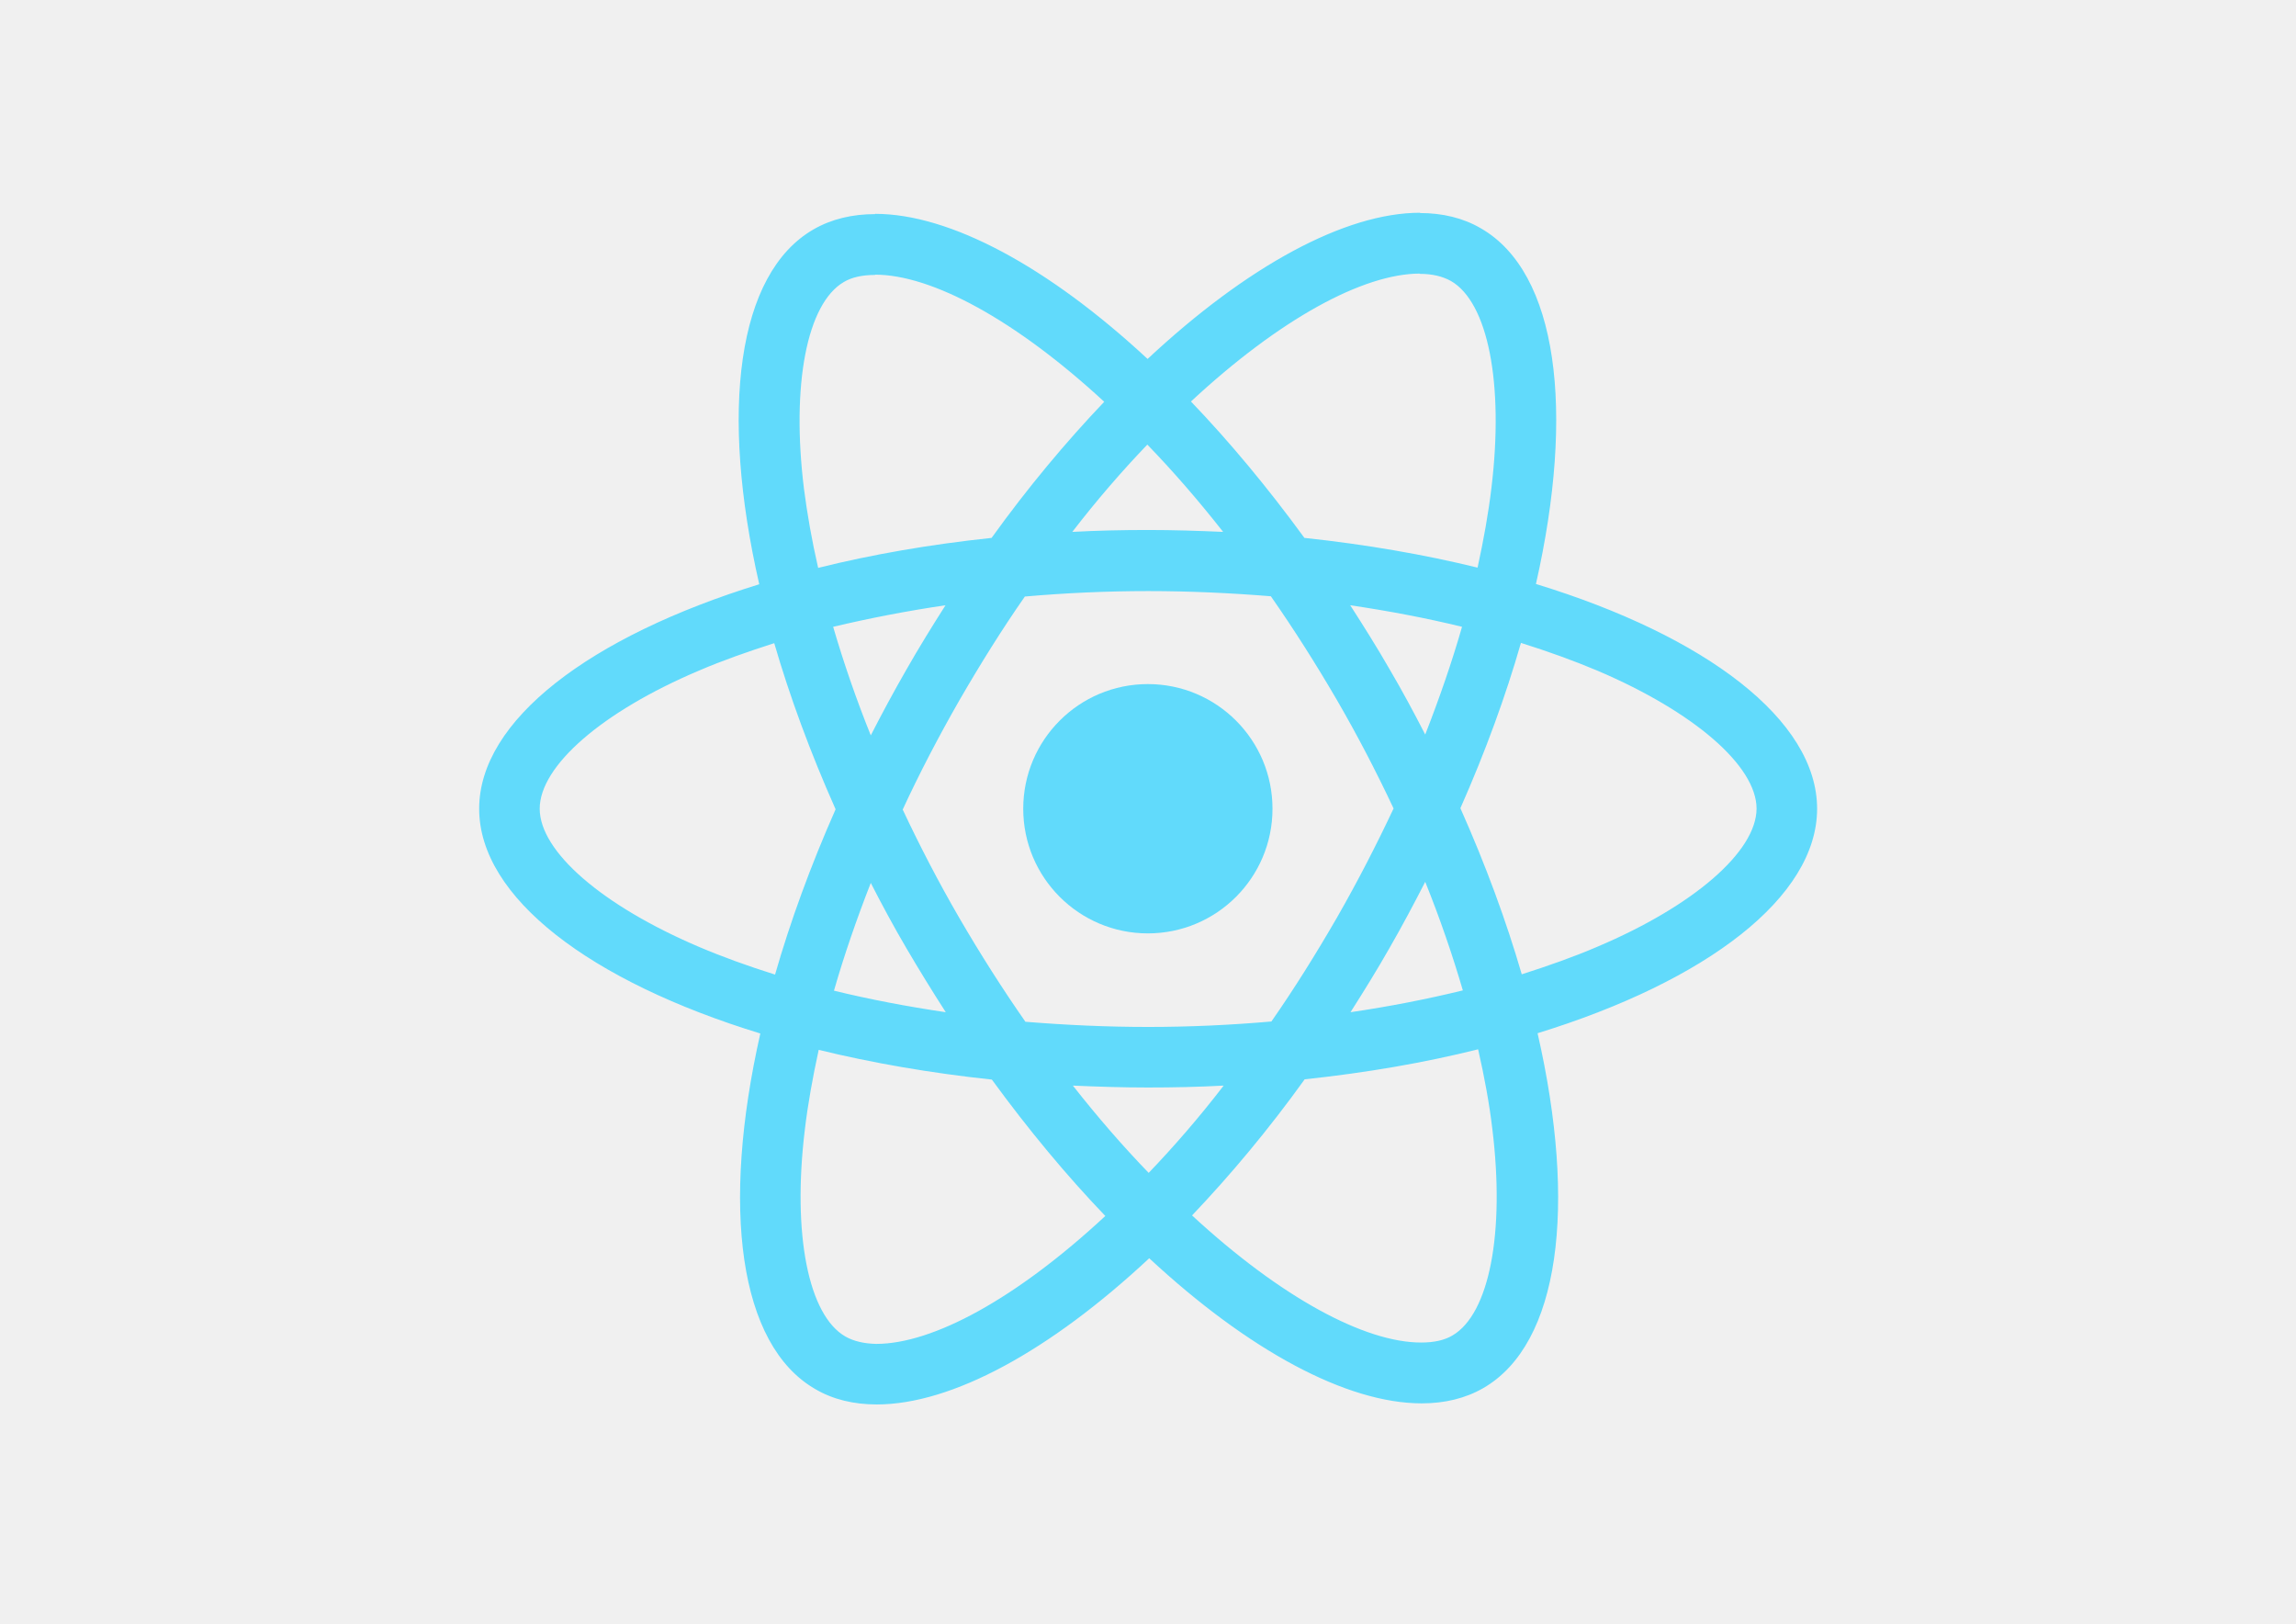
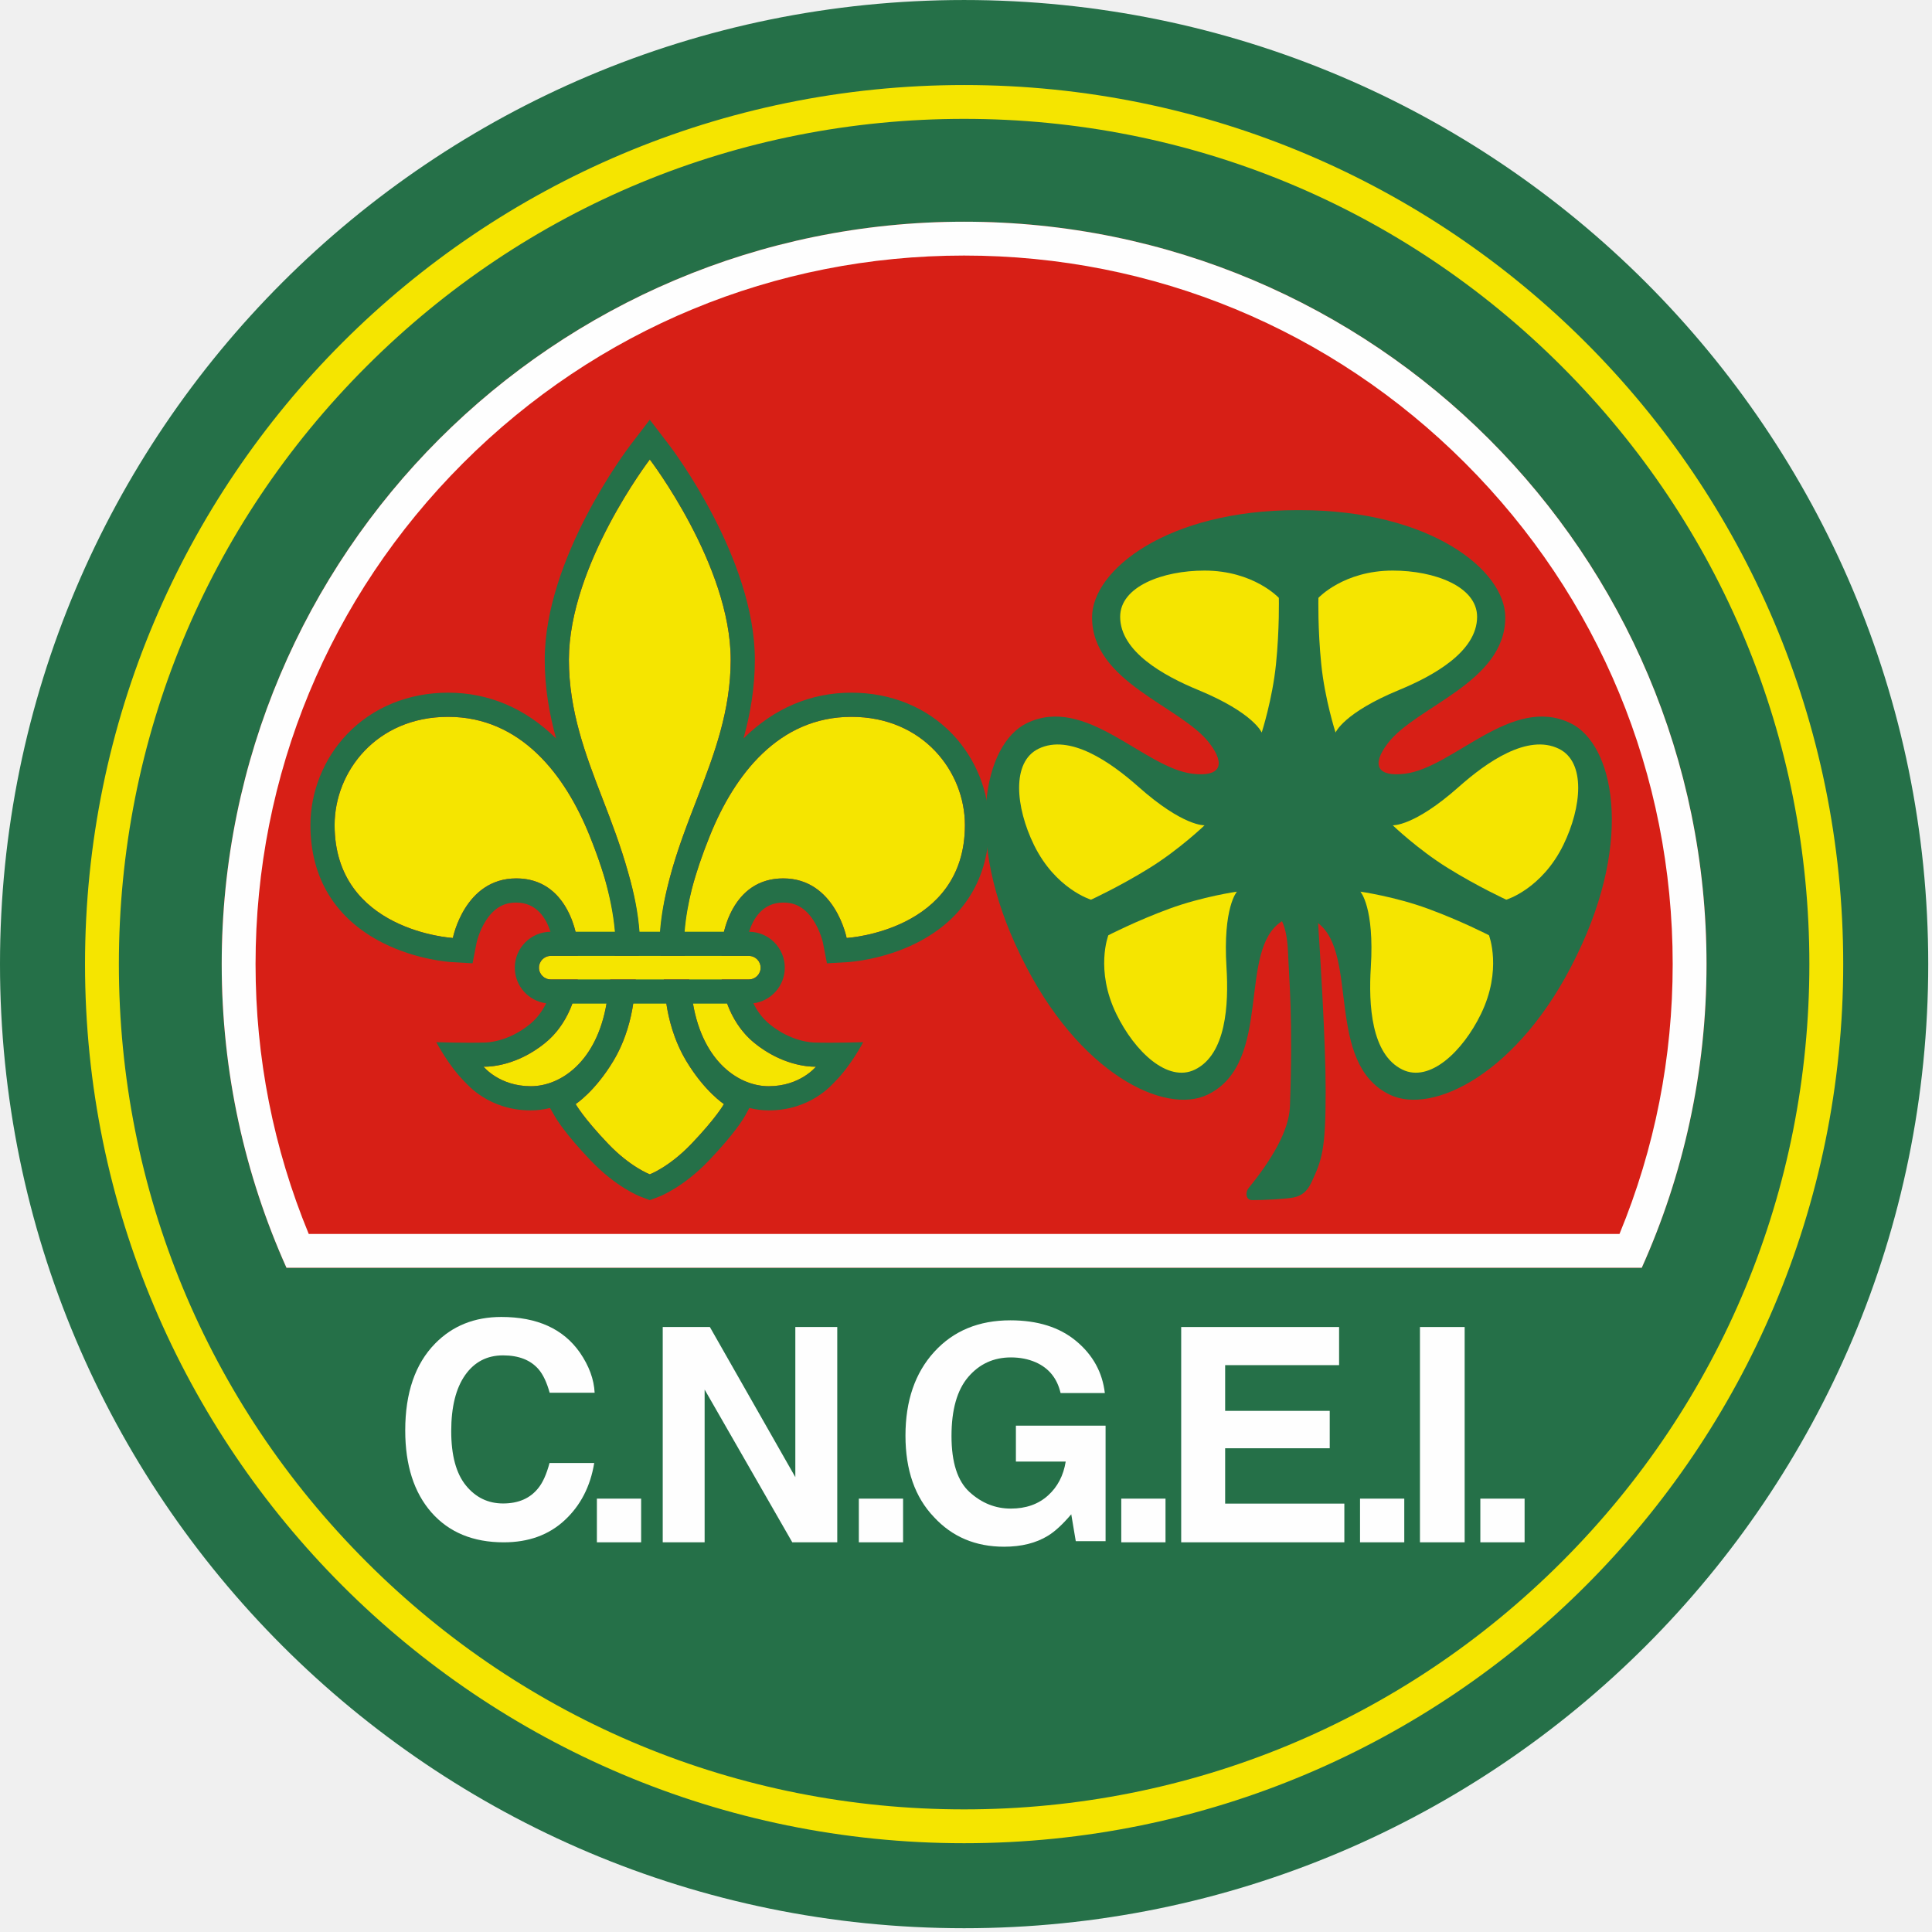
- <svg xmlns="http://www.w3.org/2000/svg" viewBox="0 0 841.9 595.3">
-   <g fill="#61DAFB">
-     <path d="M666.3 296.5c0-32.5-40.7-63.3-103.1-82.4 14.4-63.6 8-114.2-20.2-130.4-6.5-3.8-14.1-5.6-22.4-5.6v22.3c4.6 0 8.3.9 11.4 2.6 13.6 7.8 19.5 37.5 14.9 75.7-1.1 9.4-2.9 19.3-5.1 29.4-19.6-4.8-41-8.5-63.5-10.9-13.5-18.5-27.5-35.3-41.6-50 32.6-30.3 63.2-46.9 84-46.9V78c-27.5 0-63.5 19.6-99.9 53.6-36.4-33.8-72.4-53.2-99.9-53.2v22.3c20.7 0 51.4 16.5 84 46.6-14 14.7-28 31.4-41.3 49.9-22.6 2.4-44 6.1-63.6 11-2.3-10-4-19.7-5.2-29-4.7-38.2 1.1-67.9 14.6-75.8 3-1.8 6.9-2.6 11.5-2.6V78.5c-8.4 0-16 1.8-22.6 5.6-28.1 16.2-34.4 66.7-19.9 130.1-62.2 19.2-102.7 49.9-102.7 82.3 0 32.5 40.7 63.3 103.1 82.4-14.4 63.6-8 114.2 20.2 130.4 6.5 3.8 14.1 5.6 22.5 5.6 27.5 0 63.5-19.6 99.9-53.6 36.4 33.8 72.4 53.2 99.9 53.2 8.4 0 16-1.8 22.6-5.6 28.1-16.2 34.4-66.7 19.9-130.1 62-19.1 102.5-49.9 102.5-82.3zm-130.2-66.7c-3.7 12.9-8.3 26.2-13.5 39.5-4.1-8-8.4-16-13.1-24-4.6-8-9.5-15.8-14.4-23.4 14.2 2.1 27.9 4.7 41 7.9zm-45.8 106.5c-7.8 13.5-15.8 26.3-24.1 38.2-14.9 1.3-30 2-45.2 2-15.1 0-30.2-.7-45-1.9-8.3-11.9-16.4-24.6-24.2-38-7.6-13.1-14.5-26.4-20.8-39.8 6.2-13.4 13.2-26.8 20.7-39.9 7.8-13.5 15.8-26.3 24.1-38.2 14.9-1.3 30-2 45.2-2 15.1 0 30.2.7 45 1.9 8.3 11.9 16.4 24.6 24.2 38 7.6 13.1 14.5 26.4 20.8 39.8-6.3 13.4-13.2 26.8-20.7 39.9zm32.3-13c5.4 13.4 10 26.8 13.8 39.8-13.1 3.2-26.9 5.9-41.2 8 4.9-7.7 9.8-15.6 14.4-23.7 4.6-8 8.9-16.1 13-24.1zM421.2 430c-9.3-9.6-18.6-20.3-27.8-32 9 .4 18.2.7 27.5.7 9.4 0 18.7-.2 27.8-.7-9 11.7-18.3 22.4-27.5 32zm-74.4-58.9c-14.2-2.1-27.9-4.7-41-7.9 3.7-12.9 8.3-26.2 13.5-39.5 4.1 8 8.4 16 13.1 24 4.7 8 9.5 15.8 14.4 23.4zM420.7 163c9.3 9.6 18.6 20.3 27.8 32-9-.4-18.2-.7-27.5-.7-9.4 0-18.7.2-27.8.7 9-11.7 18.3-22.4 27.5-32zm-74 58.9c-4.9 7.7-9.8 15.6-14.4 23.7-4.6 8-8.9 16-13 24-5.4-13.4-10-26.8-13.8-39.8 13.1-3.1 26.9-5.8 41.2-7.9zm-90.5 125.2c-35.4-15.1-58.3-34.9-58.3-50.6 0-15.7 22.9-35.6 58.3-50.6 8.6-3.7 18-7 27.7-10.1 5.7 19.6 13.2 40 22.5 60.9-9.2 20.8-16.6 41.1-22.2 60.6-9.9-3.1-19.3-6.5-28-10.2zM310 490c-13.6-7.8-19.5-37.5-14.9-75.7 1.1-9.4 2.9-19.3 5.1-29.4 19.6 4.8 41 8.5 63.5 10.9 13.5 18.5 27.5 35.3 41.6 50-32.6 30.3-63.2 46.9-84 46.9-4.5-.1-8.3-1-11.3-2.7zm237.2-76.2c4.7 38.2-1.1 67.9-14.6 75.8-3 1.8-6.9 2.6-11.5 2.6-20.7 0-51.4-16.5-84-46.6 14-14.7 28-31.4 41.3-49.9 22.6-2.4 44-6.1 63.6-11 2.3 10.1 4.1 19.8 5.2 29.1zm38.5-66.7c-8.6 3.7-18 7-27.7 10.1-5.7-19.6-13.2-40-22.5-60.9 9.2-20.8 16.6-41.1 22.2-60.6 9.9 3.1 19.3 6.5 28.1 10.2 35.4 15.1 58.3 34.9 58.3 50.6-.1 15.7-23 35.6-58.4 50.6zM320.8 78.4z" />
-     <circle cx="420.9" cy="296.5" r="45.7" />
-     <path d="M520.5 78.1z" />
+ <svg xmlns="http://www.w3.org/2000/svg" xmlns:xlink="http://www.w3.org/1999/xlink" width="154px" height="154px" viewBox="0 0 154 154" version="1.1">
+   <defs>
+     <polygon id="path-1" points="0 153.7 153.7 153.7 153.7 -2.3281613e-14 0 -2.3281613e-14" />
+   </defs>
+   <g id="Symbols" stroke="none" stroke-width="1" fill="none" fill-rule="evenodd">
+     <g id="Header-/-Main-test-02" transform="translate(-89, -53)">
+       <g id="Group-6" transform="translate(89, 53)">
+         <g id="Page-1">
+           <path d="M153.7,76.85 C153.7,119.293 119.293,153.699 76.851,153.699 C34.408,153.699 0,119.293 0,76.85 C0,34.407 34.408,0.001 76.851,0.001 C119.293,0.001 153.7,34.407 153.7,76.85 L153.7,76.85 Z" id="Fill-1" fill="#257048" />
+           <path d="M76.85,6.778 C38.15,6.778 6.777,38.149 6.777,76.851 C6.777,115.551 38.15,146.923 76.85,146.923 C115.55,146.923 146.923,115.551 146.923,76.851 C146.923,38.149 115.55,6.778 76.85,6.778 M76.85,9.474 C94.847,9.474 111.766,16.483 124.492,29.209 C137.216,41.934 144.225,58.854 144.225,76.851 C144.225,94.846 137.216,111.766 124.492,124.491 C111.766,137.217 94.847,144.226 76.85,144.226 C58.853,144.226 41.935,137.217 29.208,124.491 C16.484,111.766 9.475,94.846 9.475,76.851 C9.475,58.854 16.484,41.934 29.208,29.209 C41.935,16.483 58.853,9.474 76.85,9.474" id="Fill-3" fill="#F5E500" />
+           <path d="M130.865,101.054 C134.181,93.665 136.027,85.474 136.027,76.85 C136.027,44.167 109.533,17.673 76.85,17.673 C44.168,17.673 17.673,44.167 17.673,76.85 C17.673,85.474 19.52,93.665 22.836,101.054 L130.865,101.054 Z" id="Fill-5" fill="#D71F16" />
+           <path d="M76.85,17.673 C44.168,17.673 17.673,44.168 17.673,76.85 C17.673,85.474 19.52,93.665 22.835,101.054 L130.865,101.054 C134.181,93.665 136.027,85.474 136.027,76.85 C136.027,44.168 109.532,17.673 76.85,17.673 M76.85,20.37 C91.937,20.37 106.12,26.245 116.787,36.913 C127.455,47.58 133.33,61.764 133.33,76.85 C133.33,84.311 131.905,91.537 129.09,98.358 L24.61,98.358 C21.795,91.537 20.37,84.311 20.37,76.85 C20.37,61.764 26.245,47.58 36.913,36.913 C47.58,26.245 61.763,20.37 76.85,20.37" id="Fill-7" fill="#FEFEFE" />
+           <path d="M67.864,57.139 C62.055,57.139 58.534,61.787 56.596,66.588 C55.177,70.101 54.483,72.899 54.483,75.612 L54.591,76.197 L52.664,76.197 L52.589,75.612 C52.589,71.307 54.165,67.275 55.579,63.625 C56.927,60.142 58.244,56.649 58.244,52.589 C58.244,45.056 51.796,36.626 51.796,36.626 C51.796,36.626 45.347,45.056 45.347,52.589 C45.347,56.649 46.665,60.142 48.013,63.625 C49.425,67.275 51.003,71.464 51.003,75.612 L50.926,76.197 L48.993,76.197 L49.101,75.612 C49.101,72.899 48.406,70.101 46.989,66.588 C45.051,61.787 41.529,57.139 35.719,57.139 C29.997,57.139 26.671,61.516 26.671,65.768 C26.671,74.226 36.099,74.767 36.099,74.767 C36.099,74.767 37.025,70.017 41.15,70.017 C45.274,70.017 46.073,74.557 46.073,75.612 C46.073,75.612 46.072,75.863 46.072,76.197 L43.899,76.197 C43.381,76.197 42.962,76.616 42.962,77.134 C42.962,77.652 43.381,78.071 43.899,78.071 L46.058,78.071 C45.955,79.429 45.261,81.661 43.462,83.127 C40.954,85.172 38.544,85.024 38.544,85.024 C38.544,85.024 39.794,86.584 42.312,86.584 C44.828,86.584 47.993,84.385 48.496,78.867 L48.644,78.071 L50.682,78.071 L50.593,78.753 C50.593,78.753 50.564,81.78 48.896,84.561 C47.422,87.015 45.886,88.004 45.886,88.004 C45.886,88.004 46.475,89.076 48.477,91.173 C50.244,93.026 51.796,93.607 51.796,93.607 C51.796,93.607 53.346,93.026 55.115,91.173 C57.117,89.076 57.705,88.004 57.705,88.004 C57.705,88.004 56.168,87.015 54.696,84.561 C53.028,81.78 52.998,78.753 52.998,78.753 L52.91,78.071 L54.94,78.071 L55.089,78.867 C55.59,84.385 58.755,86.584 61.273,86.584 C63.79,86.584 65.04,85.024 65.04,85.024 C65.04,85.024 62.631,85.172 60.122,83.127 C58.324,81.661 57.63,79.429 57.527,78.071 L59.692,78.071 C60.21,78.071 60.629,77.652 60.629,77.134 C60.629,76.616 60.21,76.197 59.692,76.197 L57.513,76.197 C57.512,75.863 57.51,75.612 57.51,75.612 C57.51,74.557 58.31,70.017 62.435,70.017 C66.56,70.017 67.486,74.767 67.486,74.767 C67.486,74.767 76.913,74.226 76.913,65.768 C76.913,61.516 73.588,57.139 67.864,57.139" id="Fill-9" fill="#F5E500" />
+           <path d="M67.485,74.766 C67.485,74.766 66.56,70.018 62.435,70.018 C59.355,70.018 58.129,72.548 57.706,74.27 L54.571,74.27 C54.664,73.118 54.871,71.983 55.149,70.862 C55.495,69.538 55.971,68.136 56.596,66.589 C58.534,61.787 62.054,57.138 67.864,57.138 C73.588,57.138 76.914,61.515 76.914,65.767 C76.914,74.227 67.485,74.766 67.485,74.766 M60.629,77.133 C60.629,77.651 60.21,78.07 59.692,78.07 L59.459,78.07 L57.526,78.07 L54.939,78.07 L52.909,78.07 L50.681,78.07 L48.643,78.07 L46.058,78.07 L44.125,78.07 L43.899,78.07 C43.381,78.07 42.962,77.651 42.962,77.133 C42.962,76.616 43.381,76.196 43.899,76.196 L44.145,76.196 L46.071,76.196 L48.984,76.196 L50.952,76.196 L52.631,76.196 L54.607,76.196 L57.513,76.196 L59.44,76.196 L59.692,76.196 C60.21,76.196 60.629,76.616 60.629,77.133 M64.928,85.027 C65.002,85.027 65.039,85.023 65.039,85.023 C65.039,85.023 63.789,86.583 61.273,86.583 C58.937,86.583 56.045,84.684 55.239,79.997 L57.962,79.997 C58.357,81.08 59.037,82.242 60.121,83.126 C62.313,84.914 64.428,85.027 64.928,85.027 M55.115,91.172 C53.347,93.025 51.795,93.606 51.795,93.606 C51.795,93.606 50.244,93.025 48.476,91.172 C46.474,89.075 45.886,88.005 45.886,88.005 C45.886,88.005 47.421,87.016 48.896,84.56 C49.897,82.89 50.306,81.136 50.475,79.997 L53.116,79.997 C53.285,81.136 53.693,82.89 54.695,84.56 C56.17,87.016 57.705,88.005 57.705,88.005 C57.705,88.005 57.117,89.075 55.115,91.172 M42.311,86.583 C39.795,86.583 38.545,85.023 38.545,85.023 C38.545,85.023 38.583,85.027 38.655,85.027 C39.156,85.027 41.271,84.914 43.461,83.126 C44.548,82.242 45.228,81.08 45.622,79.997 L48.345,79.997 C47.539,84.684 44.648,86.583 42.311,86.583 M41.15,70.018 C37.025,70.018 36.099,74.766 36.099,74.766 C36.099,74.766 26.671,74.227 26.671,65.767 C26.671,61.515 29.996,57.138 35.72,57.138 C41.53,57.138 45.051,61.787 46.989,66.589 C47.483,67.815 47.885,68.948 48.204,70.026 C48.594,71.421 48.892,72.849 49.014,74.27 L45.878,74.27 C45.455,72.548 44.23,70.018 41.15,70.018 M51.795,36.626 C51.795,36.626 58.244,45.057 58.244,52.59 C58.244,56.648 56.927,60.141 55.578,63.624 C54.816,65.59 54.01,67.667 53.426,69.838 C53.412,69.89 53.399,69.94 53.385,69.992 C53.358,70.092 53.332,70.194 53.308,70.295 C52.934,71.701 52.705,73.008 52.608,74.27 L50.975,74.27 C50.863,72.785 50.567,71.239 50.067,69.541 C49.492,67.481 48.732,65.482 48.013,63.624 C46.664,60.141 45.347,56.648 45.347,52.59 C45.347,45.057 51.795,36.626 51.795,36.626 M75.931,58.53 C73.894,56.391 71.031,55.213 67.864,55.213 C64.609,55.211 61.689,56.473 59.269,58.857 C59.802,56.917 60.17,54.836 60.17,52.59 C60.17,44.497 53.606,35.82 53.326,35.455 L51.795,33.455 L50.265,35.455 C49.985,35.82 43.42,44.497 43.42,52.59 C43.42,54.839 43.791,56.923 44.325,58.865 C41.902,56.476 38.979,55.213 35.72,55.213 C32.554,55.213 29.69,56.391 27.653,58.53 C25.804,60.474 24.744,63.111 24.744,65.767 C24.744,70 26.739,73.249 30.516,75.158 C33.199,76.516 35.876,76.683 35.989,76.689 L37.668,76.786 L37.99,75.135 C37.99,75.135 38.188,74.209 38.756,73.342 C39.579,72.089 40.516,71.945 41.15,71.945 C42.796,71.945 43.542,73.223 43.878,74.271 C42.308,74.283 41.035,75.562 41.035,77.133 C41.035,78.59 42.126,79.792 43.535,79.973 C43.239,80.566 42.824,81.16 42.244,81.634 C40.496,83.059 38.838,83.095 38.655,83.1 C37.077,83.146 34.778,83.072 34.778,83.072 C34.778,83.072 35.766,84.964 37.041,86.229 C37.254,86.441 38.966,88.51 42.311,88.51 C42.824,88.51 43.337,88.443 43.842,88.32 L44.197,88.932 C44.317,89.149 45.011,90.333 47.082,92.502 C49.097,94.614 50.919,95.335 51.119,95.41 L51.795,95.664 L52.472,95.41 C52.672,95.335 54.494,94.614 56.509,92.502 C58.58,90.333 59.274,89.149 59.394,88.932 L59.731,88.316 C60.239,88.441 60.757,88.51 61.273,88.51 C64.618,88.51 66.33,86.441 66.543,86.229 C67.818,84.964 68.806,83.072 68.806,83.072 C68.806,83.072 66.506,83.146 64.928,83.1 C64.746,83.095 63.087,83.059 61.34,81.634 C60.76,81.162 60.346,80.567 60.051,79.973 C61.461,79.796 62.556,78.591 62.556,77.133 C62.556,75.559 61.28,74.279 59.707,74.271 C60.043,73.223 60.788,71.945 62.435,71.945 C63.069,71.945 64.006,72.089 64.826,73.342 C65.397,74.209 65.595,75.135 65.595,75.135 L65.595,75.135 L65.916,76.786 L67.595,76.689 C67.708,76.683 70.385,76.516 73.069,75.158 C76.845,73.249 78.84,70 78.84,65.767 C78.84,63.111 77.779,60.474 75.931,58.53" id="Fill-11" fill="#257048" />
+           <path d="M125.195,57.65 C120.476,55.35 115.86,61.217 111.96,61.677 C109.823,61.929 109.265,61.022 110.628,59.238 C112.88,56.29 119.986,54.405 119.986,49.21 C119.986,45.43 113.97,40.663 103.621,40.663 L103.616,40.663 L103.416,40.663 L103.411,40.663 C93.062,40.663 87.048,45.43 87.048,49.21 C87.048,54.405 94.153,56.29 96.406,59.238 C97.767,61.022 97.208,61.929 95.072,61.677 C91.171,61.217 86.556,55.35 81.838,57.65 C78.44,59.306 76.79,66.802 81.323,76.104 L81.414,76.289 C85.948,85.591 92.87,88.909 96.266,87.252 C101.537,84.684 98.571,75.712 102.187,73.43 C102.336,73.723 102.613,74.452 102.669,75.922 C102.747,77.957 103.077,81.228 102.82,88.211 C102.749,90.118 101.365,92.448 99.536,94.689 C99.227,95.067 99.317,95.663 99.802,95.663 C100.778,95.663 102.472,95.577 103.114,95.449 C103.758,95.319 104.199,94.972 104.543,94.232 C105.374,92.441 105.669,91.659 105.669,86.948 C105.669,83.014 105.215,75.845 105.066,73.584 C108.339,76.091 105.606,84.738 110.765,87.252 C114.163,88.909 121.085,85.591 125.618,76.289 L125.708,76.104 C130.243,66.802 128.593,59.306 125.195,57.65" id="Fill-13" fill="#257048" />
+           <path d="M89.288,49.165 C89.288,51.936 92.753,53.862 95.509,54.999 C99.94,56.828 100.571,58.391 100.571,58.391 C100.571,58.391 101.424,55.75 101.709,52.945 C101.996,50.137 101.937,47.657 101.937,47.657 C101.937,47.657 99.929,45.481 96.007,45.481 C92.687,45.481 89.288,46.747 89.288,49.165" id="Fill-15" fill="#F5E500" />
+           <path d="M117.74,49.165 C117.74,51.936 114.275,53.862 111.519,54.999 C107.088,56.828 106.457,58.391 106.457,58.391 C106.457,58.391 105.603,55.75 105.318,52.945 C105.032,50.137 105.091,47.657 105.091,47.657 C105.091,47.657 107.099,45.481 111.021,45.481 C114.34,45.481 117.74,46.747 117.74,49.165" id="Fill-17" fill="#F5E500" />
+           <path d="M95.246,85.258 C97.736,84.044 97.949,80.086 97.764,77.111 C97.466,72.326 98.595,71.074 98.595,71.074 C98.595,71.074 95.847,71.464 93.201,72.437 C90.551,73.41 88.347,74.549 88.347,74.549 C88.347,74.549 87.271,77.308 88.989,80.833 C90.444,83.818 93.072,86.318 95.246,85.258" id="Fill-19" fill="#F5E500" />
+           <path d="M82.78,59.683 C85.27,58.469 88.52,60.74 90.748,62.719 C94.335,65.902 96.017,65.784 96.017,65.784 C96.017,65.784 94.017,67.707 91.62,69.193 C89.221,70.681 86.965,71.715 86.965,71.715 C86.965,71.715 84.13,70.863 82.411,67.337 C80.956,64.352 80.606,60.743 82.78,59.683" id="Fill-21" fill="#F5E500" />
+           <path d="M111.786,85.258 C109.296,84.044 109.083,80.086 109.268,77.111 C109.567,72.326 108.438,71.074 108.438,71.074 C108.438,71.074 111.185,71.464 113.831,72.437 C116.482,73.41 118.685,74.549 118.685,74.549 C118.685,74.549 119.762,77.308 118.043,80.833 C116.588,83.818 113.96,86.318 111.786,85.258" id="Fill-23" fill="#F5E500" />
+           <path d="M124.253,59.683 C121.763,58.469 118.512,60.74 116.284,62.719 C112.698,65.902 111.015,65.784 111.015,65.784 C111.015,65.784 113.016,67.707 115.413,69.193 C117.813,70.681 120.067,71.715 120.067,71.715 C120.067,71.715 122.903,70.863 124.622,67.337 C126.076,64.352 126.427,60.743 124.253,59.683" id="Fill-25" fill="#F5E500" />
+           <path d="M34.684,107.093 C36.067,105.681 37.825,104.975 39.96,104.975 C42.815,104.975 44.904,105.922 46.225,107.816 C46.955,108.879 47.347,109.945 47.399,111.017 L43.815,111.017 C43.585,110.194 43.294,109.573 42.937,109.154 C42.298,108.409 41.351,108.037 40.096,108.037 C38.818,108.037 37.81,108.563 37.073,109.613 C36.336,110.665 35.967,112.154 35.967,114.079 C35.967,116.004 36.357,117.445 37.135,118.404 C37.913,119.362 38.901,119.841 40.101,119.841 C41.331,119.841 42.268,119.429 42.914,118.607 C43.271,118.165 43.567,117.501 43.803,116.617 L47.365,116.617 C47.058,118.487 46.272,120.008 45.009,121.179 C43.746,122.352 42.129,122.939 40.155,122.939 C37.714,122.939 35.794,122.146 34.396,120.563 C32.999,118.972 32.301,116.792 32.301,114.02 C32.301,111.025 33.095,108.715 34.684,107.093" id="Fill-27" fill="#FEFEFE" />
+           <mask id="mask-2" fill="white">
+             <use xlink:href="#path-1" />
+           </mask>
+           <g id="Clip-30" />
+           <polygon id="Fill-29" fill="#FEFEFE" mask="url(#mask-2)" points="47.578 122.938 51.105 122.938 51.105 119.456 47.578 119.456" />
+           <polygon id="Fill-31" fill="#FEFEFE" mask="url(#mask-2)" points="52.826 105.777 56.584 105.777 63.396 117.743 63.396 105.777 66.738 105.777 66.738 122.939 63.154 122.939 56.166 110.763 56.166 122.939 52.826 122.939" />
+           <polygon id="Fill-32" fill="#FEFEFE" mask="url(#mask-2)" points="68.458 122.938 71.985 122.938 71.985 119.456 68.458 119.456" />
+           <path d="M84.54,111.041 C84.268,109.869 83.604,109.05 82.549,108.585 C81.959,108.328 81.302,108.2 80.581,108.2 C79.2,108.2 78.065,108.721 77.175,109.763 C76.288,110.805 75.844,112.371 75.844,114.463 C75.844,116.57 76.324,118.061 77.287,118.937 C78.249,119.812 79.343,120.25 80.57,120.25 C81.773,120.25 82.759,119.904 83.527,119.214 C84.296,118.525 84.769,117.62 84.948,116.501 L80.978,116.501 L80.978,113.638 L88.126,113.638 L88.126,122.846 L85.75,122.846 L85.39,120.704 C84.699,121.515 84.078,122.086 83.527,122.419 C82.58,122.999 81.415,123.289 80.034,123.289 C77.76,123.289 75.898,122.501 74.446,120.926 C72.932,119.344 72.175,117.18 72.175,114.434 C72.175,111.659 72.94,109.432 74.469,107.756 C75.998,106.08 78.019,105.243 80.534,105.243 C82.716,105.243 84.468,105.797 85.791,106.903 C87.115,108.008 87.874,109.388 88.067,111.041 L84.54,111.041 Z" id="Fill-33" fill="#FEFEFE" mask="url(#mask-2)" />
+           <polygon id="Fill-34" fill="#FEFEFE" mask="url(#mask-2)" points="89.376 122.938 92.903 122.938 92.903 119.456 89.376 119.456" />
+           <polygon id="Fill-35" fill="#FEFEFE" mask="url(#mask-2)" points="106.739 108.816 97.657 108.816 97.657 112.46 105.993 112.46 105.993 115.441 97.657 115.441 97.657 119.853 107.158 119.853 107.158 122.938 94.153 122.938 94.153 105.777 106.739 105.777" />
+           <polygon id="Fill-36" fill="#FEFEFE" mask="url(#mask-2)" points="108.408 122.938 111.935 122.938 111.935 119.456 108.408 119.456" />
+           <polygon id="Fill-37" fill="#FEFEFE" mask="url(#mask-2)" points="113.185 122.938 116.748 122.938 116.748 105.777 113.185 105.777" />
+           <polygon id="Fill-38" fill="#FEFEFE" mask="url(#mask-2)" points="117.998 122.938 121.526 122.938 121.526 119.456 117.998 119.456" />
+         </g>
+       </g>
+     </g>
  </g>
</svg>
